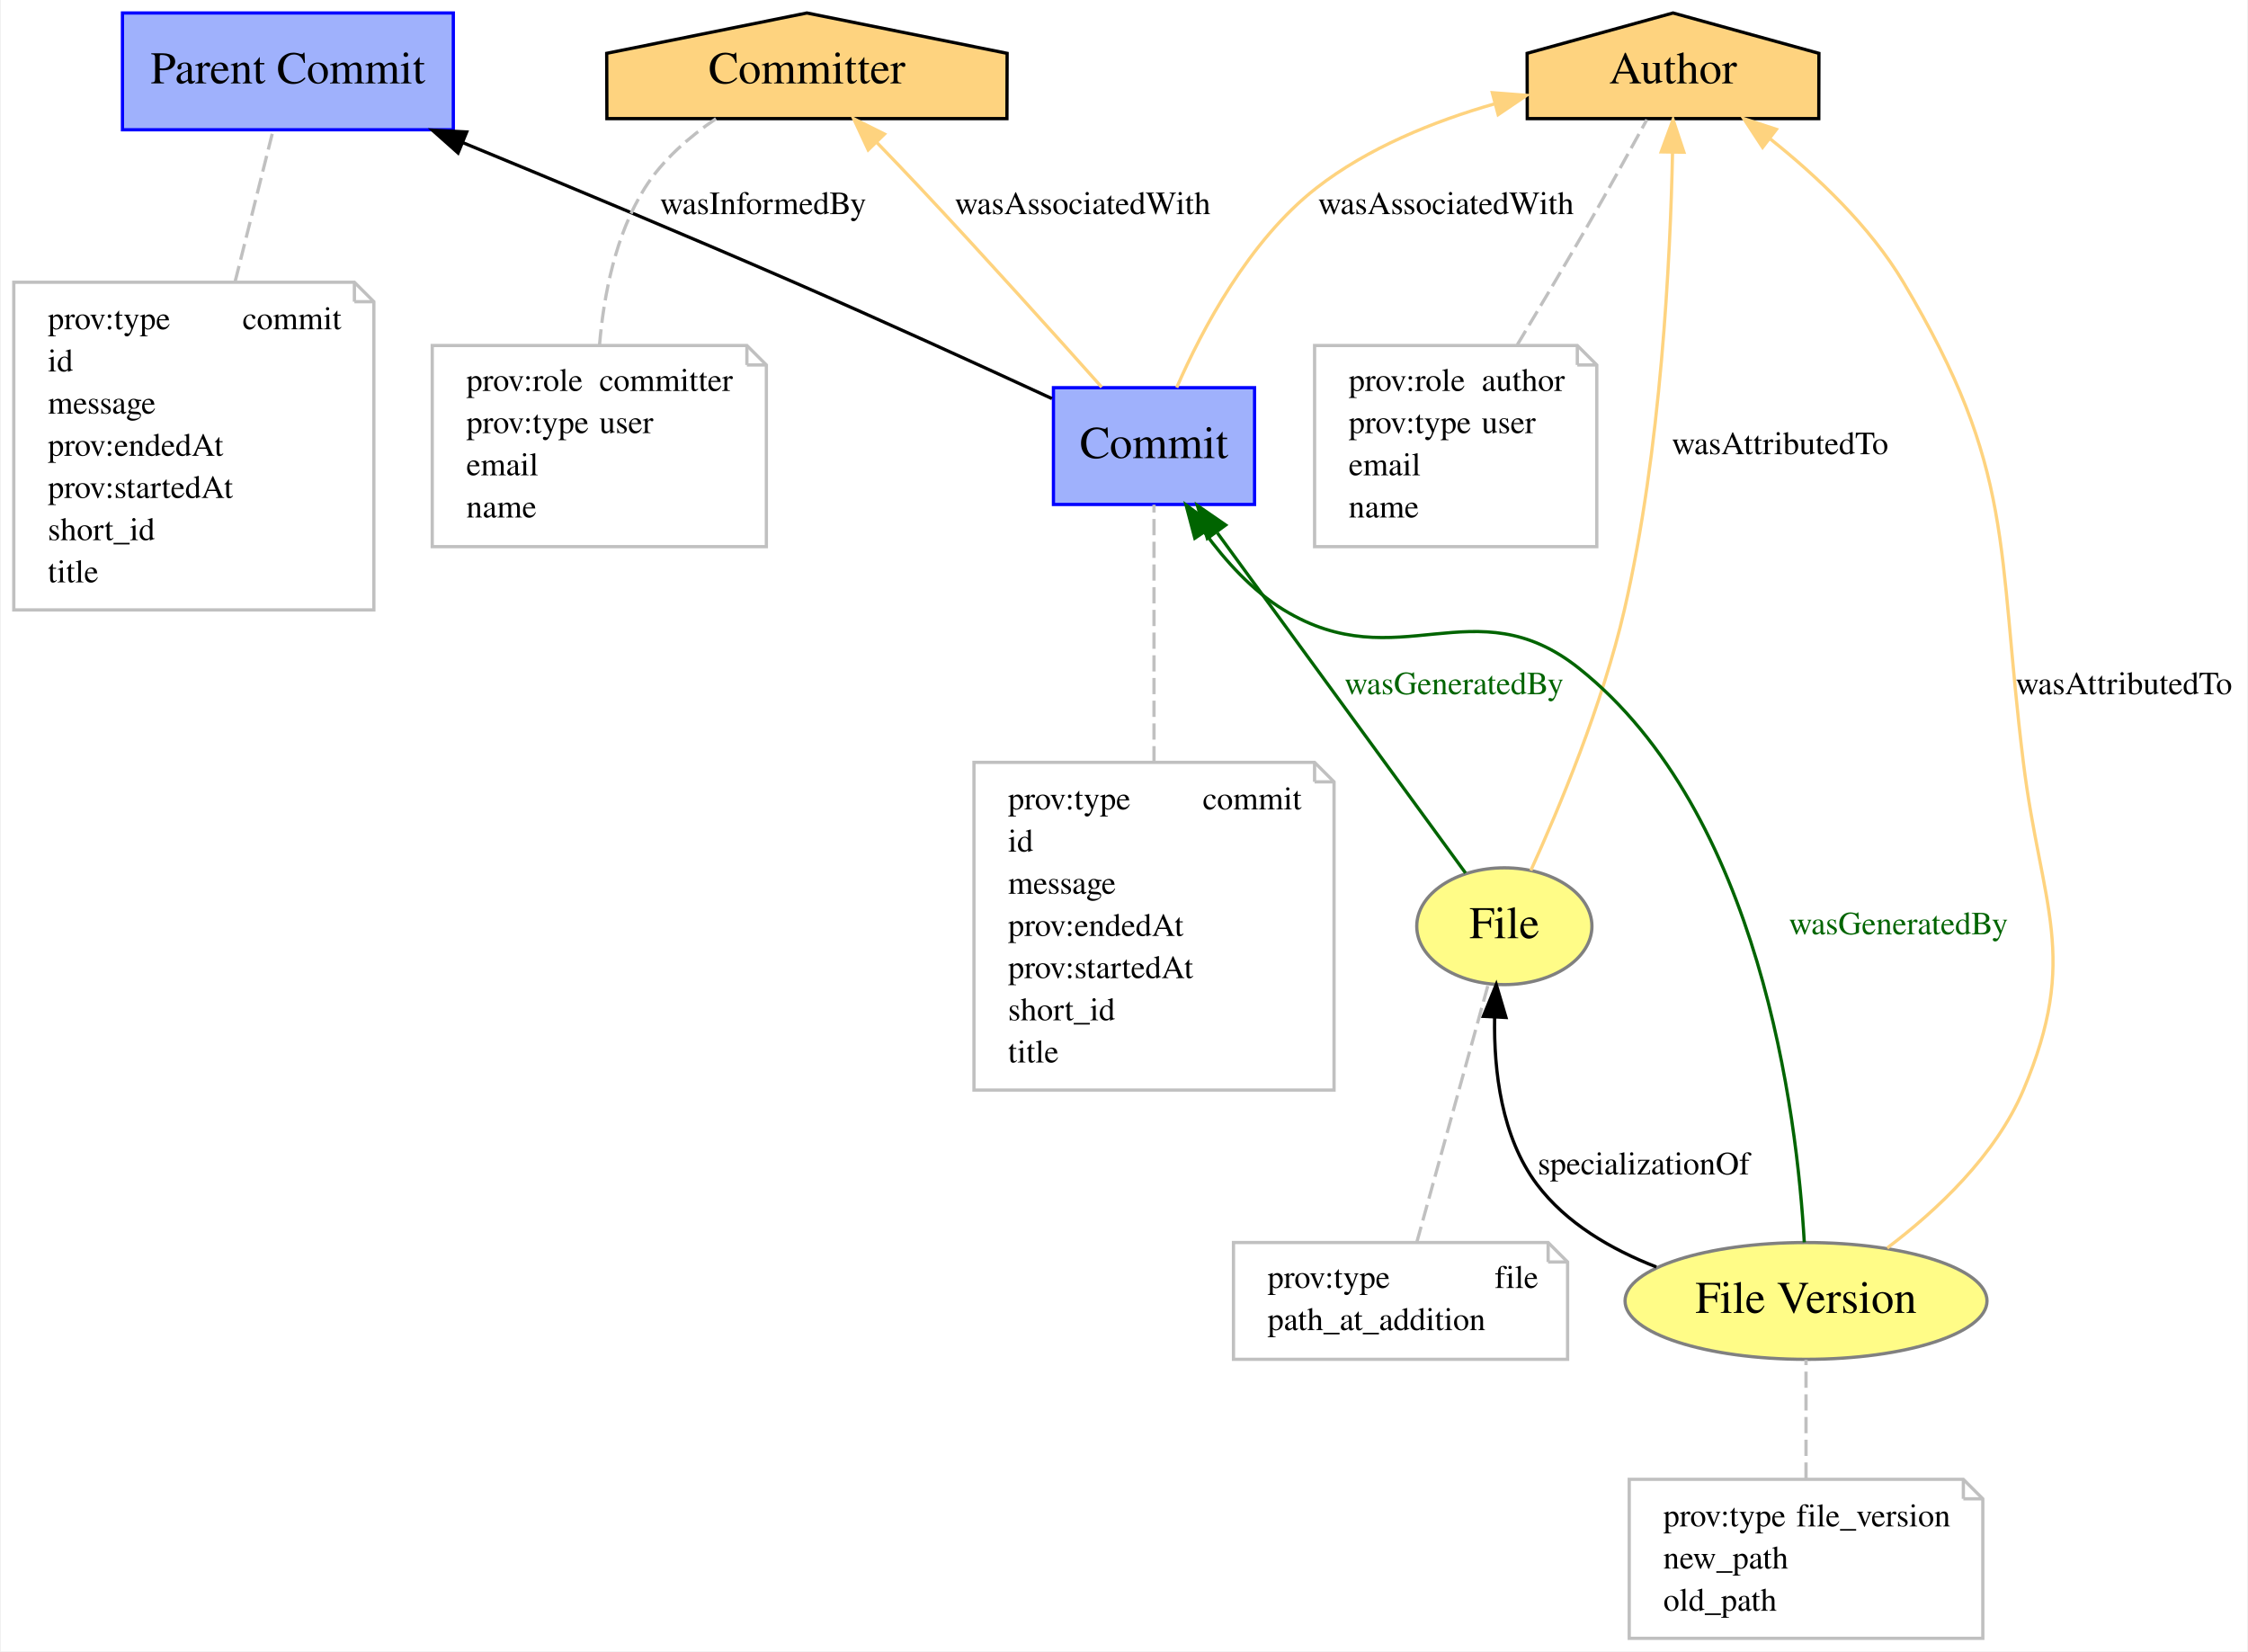
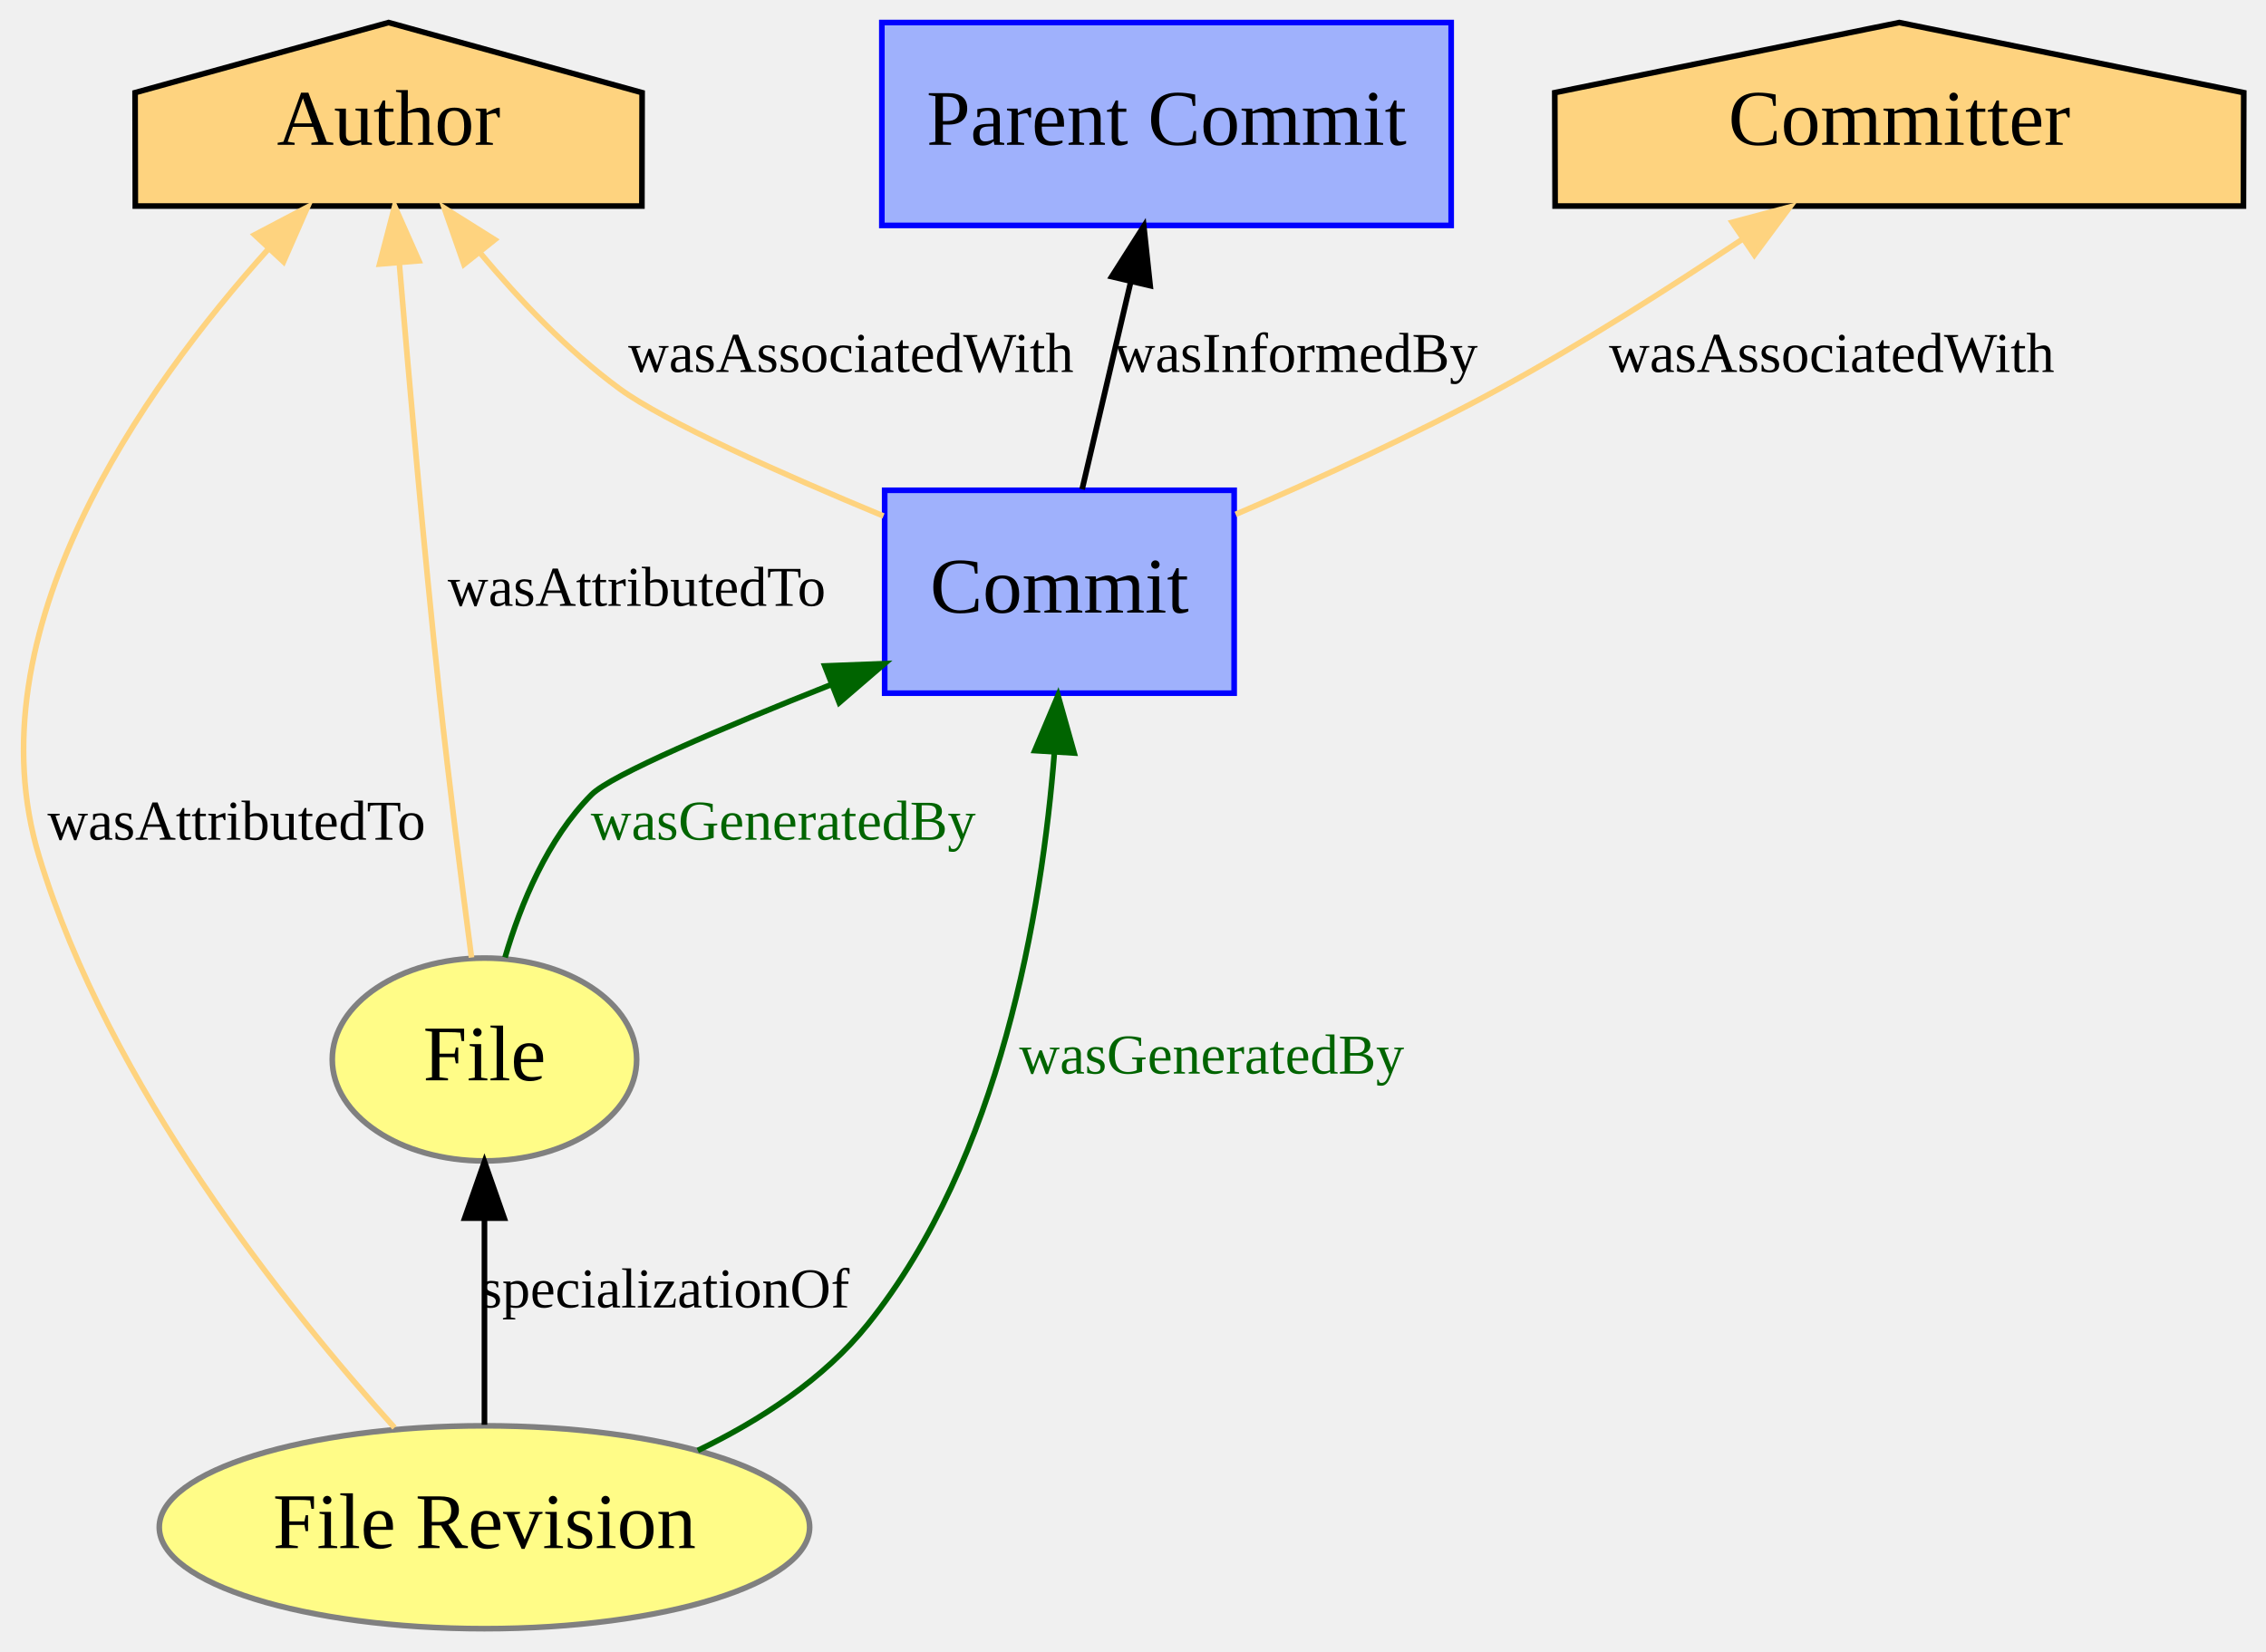
- <svg xmlns="http://www.w3.org/2000/svg" xmlns:xlink="http://www.w3.org/1999/xlink" width="693pt" height="509pt" viewBox="0.00 0.00 692.50 509.00">
-   <g id="graph0" class="graph" transform="scale(1 1) rotate(0) translate(4 505)">
-     <polygon fill="#ffffff" stroke="transparent" points="-4,4 -4,-505 688.5,-505 688.5,4 -4,4" />
+ <svg xmlns="http://www.w3.org/2000/svg" xmlns:xlink="http://www.w3.org/1999/xlink" width="402pt" height="293pt" viewBox="0.00 0.00 401.99 293.00">
+   <g id="graph0" class="graph" transform="scale(1 1) rotate(0) translate(4 289)">
    <g id="node1" class="node">
      <g id="a_node1">
        <a xlink:href="gitlab2prov:Commit" xlink:title="Commit">
-           <polygon fill="#9fb1fc" stroke="#0000ff" points="382.5,-385.5 320.5,-385.5 320.5,-349.5 382.5,-349.5 382.5,-385.5" />
-           <text text-anchor="middle" x="351.5" y="-363.8" font-family="Times,serif" font-size="14.00" fill="#000000">Commit</text>
+           <polygon fill="#9fb1fc" stroke="#0000ff" points="214.94,-202 152.94,-202 152.94,-166 214.94,-166 214.94,-202" />
+           <text text-anchor="middle" x="183.94" y="-180.3" font-family="Times New Roman,serif" font-size="14.00">Commit</text>
        </a>
      </g>
    </g>
-     <g id="node3" class="node">
-       <g id="a_node3">
+     <g id="node2" class="node">
+       <g id="a_node2">
        <a xlink:href="gitlab2prov:Parent Commit" xlink:title="Parent Commit">
-           <polygon fill="#9fb1fc" stroke="#0000ff" points="135.5,-501 33.5,-501 33.5,-465 135.5,-465 135.5,-501" />
-           <text text-anchor="middle" x="84.5" y="-479.3" font-family="Times,serif" font-size="14.00" fill="#000000">Parent Commit</text>
-         </a>
-       </g>
-     </g>
-     <g id="edge7" class="edge">
-       <path fill="none" stroke="#000000" d="M320.043,-382.138C297.885,-392.368 267.479,-406.246 240.5,-418 206.763,-432.699 168.637,-448.597 138.522,-460.991" />
-       <polygon fill="#000000" stroke="#000000" points="136.961,-457.849 129.041,-464.887 139.621,-464.324 136.961,-457.849" />
-       <text text-anchor="middle" x="231" y="-439" font-family="Times,serif" font-size="10.00" fill="#000000">wasInformedBy</text>
-     </g>
-     <g id="node5" class="node">
-       <g id="a_node5">
-         <a xlink:href="gitlab2prov:Committer" xlink:title="Committer">
-           <polygon fill="#fed37f" stroke="#000000" points="306.22,-488.562 244.5,-501 182.78,-488.562 182.838,-468.438 306.162,-468.438 306.22,-488.562" />
-           <text text-anchor="middle" x="244.5" y="-479.3" font-family="Times,serif" font-size="14.00" fill="#000000">Committer</text>
-         </a>
-       </g>
-     </g>
-     <g id="edge8" class="edge">
-       <path fill="none" stroke="#fed37f" d="M335.381,-385.663C320.906,-401.885 298.996,-426.224 279.5,-447 275.22,-451.561 270.59,-456.393 266.142,-460.986" />
-       <polygon fill="#fed37f" stroke="#fed37f" points="263.392,-458.794 258.923,-468.4 268.407,-463.678 263.392,-458.794" />
-       <text text-anchor="middle" x="329.5" y="-439" font-family="Times,serif" font-size="10.00" fill="#000000">wasAssociatedWith</text>
-     </g>
-     <g id="node7" class="node">
-       <g id="a_node7">
-         <a xlink:href="gitlab2prov:Author" xlink:title="Author">
-           <polygon fill="#fed37f" stroke="#000000" points="556.478,-488.562 511.5,-501 466.522,-488.562 466.564,-468.438 556.436,-468.438 556.478,-488.562" />
-           <text text-anchor="middle" x="511.5" y="-479.3" font-family="Times,serif" font-size="14.00" fill="#000000">Author</text>
-         </a>
-       </g>
-     </g>
-     <g id="edge9" class="edge">
-       <path fill="none" stroke="#fed37f" d="M358.498,-385.545C366.366,-403.567 380.808,-430.846 401.5,-447 417.416,-459.425 437.785,-467.642 456.659,-473.041" />
-       <polygon fill="#fed37f" stroke="#fed37f" points="455.798,-476.433 466.361,-475.614 457.593,-469.667 455.798,-476.433" />
-       <text text-anchor="middle" x="441.5" y="-439" font-family="Times,serif" font-size="10.00" fill="#000000">wasAssociatedWith</text>
-     </g>
-     <g id="node2" class="node">
-       <polygon fill="none" stroke="#c0c0c0" points="401,-270 296,-270 296,-169 407,-169 407,-264 401,-270" />
-       <polyline fill="none" stroke="#c0c0c0" points="401,-270 401,-264 " />
-       <polyline fill="none" stroke="#c0c0c0" points="407,-264 401,-264 " />
-       <g id="a_node2_0">
-         <a xlink:href="http://www.w3.org/ns/prov#type" xlink:title="&lt;TABLE&gt;">
-           <text text-anchor="start" x="306.5" y="-255.5" font-family="Times,serif" font-size="10.00" fill="#000000">prov:type</text>
-         </a>
-       </g>
-       <text text-anchor="start" x="366.5" y="-255.5" font-family="Times,serif" font-size="10.00" fill="#000000">commit</text>
-       <g id="a_node2_1">
-         <a xlink:href="gitlab2prov:id" xlink:title="&lt;TABLE&gt;">
-           <text text-anchor="start" x="306.5" y="-242.5" font-family="Times,serif" font-size="10.00" fill="#000000">id</text>
-         </a>
-       </g>
-       <g id="a_node2_2">
-         <a xlink:href="gitlab2prov:message" xlink:title="&lt;TABLE&gt;">
-           <text text-anchor="start" x="306.5" y="-229.5" font-family="Times,serif" font-size="10.00" fill="#000000">message</text>
-         </a>
-       </g>
-       <g id="a_node2_3">
-         <a xlink:href="http://www.w3.org/ns/prov#endedAt" xlink:title="&lt;TABLE&gt;">
-           <text text-anchor="start" x="306.5" y="-216.5" font-family="Times,serif" font-size="10.00" fill="#000000">prov:endedAt</text>
-         </a>
-       </g>
-       <g id="a_node2_4">
-         <a xlink:href="http://www.w3.org/ns/prov#startedAt" xlink:title="&lt;TABLE&gt;">
-           <text text-anchor="start" x="306.5" y="-203.5" font-family="Times,serif" font-size="10.00" fill="#000000">prov:startedAt</text>
-         </a>
-       </g>
-       <g id="a_node2_5">
-         <a xlink:href="gitlab2prov:short_id" xlink:title="&lt;TABLE&gt;">
-           <text text-anchor="start" x="306.5" y="-190.5" font-family="Times,serif" font-size="10.00" fill="#000000">short_id</text>
-         </a>
-       </g>
-       <g id="a_node2_6">
-         <a xlink:href="gitlab2prov:title" xlink:title="&lt;TABLE&gt;">
-           <text text-anchor="start" x="306.5" y="-177.5" font-family="Times,serif" font-size="10.00" fill="#000000">title</text>
+           <polygon fill="#9fb1fc" stroke="#0000ff" points="253.44,-285 152.44,-285 152.44,-249 253.44,-249 253.44,-285" />
+           <text text-anchor="middle" x="202.94" y="-263.3" font-family="Times New Roman,serif" font-size="14.00">Parent Commit</text>
        </a>
      </g>
    </g>
    <g id="edge1" class="edge">
-       <path fill="none" stroke="#c0c0c0" stroke-dasharray="5,2" d="M351.5,-270.019C351.5,-297.486 351.5,-329.767 351.5,-349.422" />
+       <path fill="none" stroke="black" d="M187.97,-202.18C190.46,-212.81 193.72,-226.69 196.55,-238.8" />
+       <polygon fill="black" stroke="black" points="193.22,-239.91 198.91,-248.85 200.04,-238.31 193.22,-239.91" />
+       <text text-anchor="middle" x="225.94" y="-223" font-family="Times New Roman,serif" font-size="10.00">wasInformedBy</text>
    </g>
-     <g id="node4" class="node">
-       <polygon fill="none" stroke="#c0c0c0" points="105,-418 0,-418 0,-317 111,-317 111,-412 105,-418" />
-       <polyline fill="none" stroke="#c0c0c0" points="105,-418 105,-412 " />
-       <polyline fill="none" stroke="#c0c0c0" points="111,-412 105,-412 " />
-       <g id="a_node4_7">
-         <a xlink:href="http://www.w3.org/ns/prov#type" xlink:title="&lt;TABLE&gt;">
-           <text text-anchor="start" x="10.5" y="-403.5" font-family="Times,serif" font-size="10.00" fill="#000000">prov:type</text>
-         </a>
-       </g>
-       <text text-anchor="start" x="70.5" y="-403.5" font-family="Times,serif" font-size="10.00" fill="#000000">commit</text>
-       <g id="a_node4_8">
-         <a xlink:href="gitlab2prov:id" xlink:title="&lt;TABLE&gt;">
-           <text text-anchor="start" x="10.5" y="-390.5" font-family="Times,serif" font-size="10.00" fill="#000000">id</text>
-         </a>
-       </g>
-       <g id="a_node4_9">
-         <a xlink:href="gitlab2prov:message" xlink:title="&lt;TABLE&gt;">
-           <text text-anchor="start" x="10.5" y="-377.5" font-family="Times,serif" font-size="10.00" fill="#000000">message</text>
-         </a>
-       </g>
-       <g id="a_node4_10">
-         <a xlink:href="http://www.w3.org/ns/prov#endedAt" xlink:title="&lt;TABLE&gt;">
-           <text text-anchor="start" x="10.5" y="-364.5" font-family="Times,serif" font-size="10.00" fill="#000000">prov:endedAt</text>
-         </a>
-       </g>
-       <g id="a_node4_11">
-         <a xlink:href="http://www.w3.org/ns/prov#startedAt" xlink:title="&lt;TABLE&gt;">
-           <text text-anchor="start" x="10.5" y="-351.5" font-family="Times,serif" font-size="10.00" fill="#000000">prov:startedAt</text>
-         </a>
-       </g>
-       <g id="a_node4_12">
-         <a xlink:href="gitlab2prov:short_id" xlink:title="&lt;TABLE&gt;">
-           <text text-anchor="start" x="10.5" y="-338.5" font-family="Times,serif" font-size="10.00" fill="#000000">short_id</text>
-         </a>
-       </g>
-       <g id="a_node4_13">
-         <a xlink:href="gitlab2prov:title" xlink:title="&lt;TABLE&gt;">
-           <text text-anchor="start" x="10.5" y="-325.5" font-family="Times,serif" font-size="10.00" fill="#000000">title</text>
+     <g id="node3" class="node">
+       <g id="a_node3">
+         <a xlink:href="gitlab2prov:Committer" xlink:title="Committer">
+           <polygon fill="#fed37f" stroke="black" points="394.05,-272.56 332.94,-285 271.82,-272.56 271.88,-252.44 393.99,-252.44 394.05,-272.56" />
+           <text text-anchor="middle" x="332.94" y="-263.3" font-family="Times New Roman,serif" font-size="14.00">Committer</text>
        </a>
      </g>
    </g>
    <g id="edge2" class="edge">
-       <path fill="none" stroke="#c0c0c0" stroke-dasharray="5,2" d="M68.22,-418.16C72.39,-434.768 76.759,-452.17 79.92,-464.759" />
+       <path fill="none" stroke="#fed37f" d="M215.21,-197.73C229.68,-203.95 246.94,-211.84 261.94,-220 276.61,-227.99 292.26,-237.96 305.13,-246.57" />
+       <polygon fill="#fed37f" stroke="#fed37f" points="303.3,-249.56 313.54,-252.28 307.23,-243.77 303.3,-249.56" />
+       <text text-anchor="middle" x="320.94" y="-223" font-family="Times New Roman,serif" font-size="10.00">wasAssociatedWith</text>
    </g>
-     <g id="node6" class="node">
-       <polygon fill="none" stroke="#c0c0c0" points="226,-398.5 129,-398.5 129,-336.5 232,-336.5 232,-392.5 226,-398.5" />
-       <polyline fill="none" stroke="#c0c0c0" points="226,-398.5 226,-392.5 " />
-       <polyline fill="none" stroke="#c0c0c0" points="232,-392.5 226,-392.5 " />
-       <g id="a_node6_14">
-         <a xlink:href="http://www.w3.org/ns/prov#role" xlink:title="&lt;TABLE&gt;">
-           <text text-anchor="start" x="139.5" y="-384.5" font-family="Times,serif" font-size="10.00" fill="#000000">prov:role</text>
-         </a>
-       </g>
-       <text text-anchor="start" x="180.5" y="-384.5" font-family="Times,serif" font-size="10.00" fill="#000000">committer</text>
-       <g id="a_node6_15">
-         <a xlink:href="http://www.w3.org/ns/prov#type" xlink:title="&lt;TABLE&gt;">
-           <text text-anchor="start" x="139.5" y="-371.5" font-family="Times,serif" font-size="10.00" fill="#000000">prov:type</text>
-         </a>
-       </g>
-       <text text-anchor="start" x="180.5" y="-371.5" font-family="Times,serif" font-size="10.00" fill="#000000">user</text>
-       <g id="a_node6_16">
-         <a xlink:href="gitlab2prov:email" xlink:title="&lt;TABLE&gt;">
-           <text text-anchor="start" x="139.5" y="-358.5" font-family="Times,serif" font-size="10.00" fill="#000000">email</text>
-         </a>
-       </g>
-       <g id="a_node6_17">
-         <a xlink:href="gitlab2prov:name" xlink:title="&lt;TABLE&gt;">
-           <text text-anchor="start" x="139.5" y="-345.5" font-family="Times,serif" font-size="10.00" fill="#000000">name</text>
+     <g id="node4" class="node">
+       <g id="a_node4">
+         <a xlink:href="gitlab2prov:Author" xlink:title="Author">
+           <polygon fill="#fed37f" stroke="black" points="109.91,-272.56 64.94,-285 19.96,-272.56 20,-252.44 109.87,-252.44 109.91,-272.56" />
+           <text text-anchor="middle" x="64.94" y="-263.3" font-family="Times New Roman,serif" font-size="14.00">Author</text>
        </a>
      </g>
    </g>
    <g id="edge3" class="edge">
-       <path fill="none" stroke="#c0c0c0" stroke-dasharray="5,2" d="M180.552,-398.525C181.864,-414.091 185.485,-432.638 194.5,-447 199.902,-455.607 208.181,-462.783 216.457,-468.406" />
+       <path fill="none" stroke="#fed37f" d="M152.73,-197.44C134.64,-204.95 113.9,-214.17 105.94,-220 96.75,-226.73 88.11,-235.83 81.15,-244.15" />
+       <polygon fill="#fed37f" stroke="#fed37f" points="78.3,-242.1 74.8,-252.1 83.77,-246.47 78.3,-242.1" />
+       <text text-anchor="middle" x="146.94" y="-223" font-family="Times New Roman,serif" font-size="10.00">wasAssociatedWith</text>
    </g>
-     <g id="node8" class="node">
-       <polygon fill="none" stroke="#c0c0c0" points="482,-398.5 401,-398.5 401,-336.5 488,-336.5 488,-392.5 482,-398.5" />
-       <polyline fill="none" stroke="#c0c0c0" points="482,-398.5 482,-392.5 " />
-       <polyline fill="none" stroke="#c0c0c0" points="488,-392.5 482,-392.5 " />
-       <g id="a_node8_18">
-         <a xlink:href="http://www.w3.org/ns/prov#role" xlink:title="&lt;TABLE&gt;">
-           <text text-anchor="start" x="411.5" y="-384.5" font-family="Times,serif" font-size="10.00" fill="#000000">prov:role</text>
-         </a>
-       </g>
-       <text text-anchor="start" x="452.5" y="-384.5" font-family="Times,serif" font-size="10.00" fill="#000000">author</text>
-       <g id="a_node8_19">
-         <a xlink:href="http://www.w3.org/ns/prov#type" xlink:title="&lt;TABLE&gt;">
-           <text text-anchor="start" x="411.5" y="-371.5" font-family="Times,serif" font-size="10.00" fill="#000000">prov:type</text>
-         </a>
-       </g>
-       <text text-anchor="start" x="452.5" y="-371.5" font-family="Times,serif" font-size="10.00" fill="#000000">user</text>
-       <g id="a_node8_20">
-         <a xlink:href="gitlab2prov:email" xlink:title="&lt;TABLE&gt;">
-           <text text-anchor="start" x="411.5" y="-358.5" font-family="Times,serif" font-size="10.00" fill="#000000">email</text>
-         </a>
-       </g>
-       <g id="a_node8_21">
-         <a xlink:href="gitlab2prov:name" xlink:title="&lt;TABLE&gt;">
-           <text text-anchor="start" x="411.5" y="-345.5" font-family="Times,serif" font-size="10.00" fill="#000000">name</text>
+     <g id="node5" class="node">
+       <g id="a_node5">
+         <a xlink:href="gitlab2prov:File" xlink:title="File">
+           <ellipse fill="#fffc87" stroke="#808080" cx="81.94" cy="-101" rx="27" ry="18" />
+           <text text-anchor="middle" x="81.94" y="-97.3" font-family="Times New Roman,serif" font-size="14.00">File</text>
        </a>
      </g>
    </g>
    <g id="edge4" class="edge">
-       <path fill="none" stroke="#c0c0c0" stroke-dasharray="5,2" d="M463.503,-398.741C470.506,-410.385 478.447,-423.748 485.5,-436 491.641,-446.668 498.362,-458.83 503.432,-468.11" />
+       <path fill="none" stroke="darkgreen" d="M85.59,-119.11C88.39,-128.65 93.14,-140.15 100.94,-148 104.37,-151.46 124.12,-159.84 143.5,-167.54" />
+       <polygon fill="darkgreen" stroke="darkgreen" points="142.32,-170.83 152.91,-171.24 144.88,-164.32 142.32,-170.83" />
+       <text text-anchor="middle" x="134.94" y="-140" font-family="Times New Roman,serif" font-size="10.00" fill="darkgreen">wasGeneratedBy</text>
    </g>
-     <g id="node9" class="node">
-       <g id="a_node9">
-         <a xlink:href="gitlab2prov:File" xlink:title="File">
-           <ellipse fill="#fffc87" stroke="#808080" cx="459.5" cy="-219.5" rx="27" ry="18" />
-           <text text-anchor="middle" x="459.5" y="-215.8" font-family="Times,serif" font-size="14.00" fill="#000000">File</text>
-         </a>
-       </g>
+     <g id="edge6" class="edge">
+       <path fill="none" stroke="#fed37f" d="M79.64,-119.09C77.94,-131.98 75.65,-150.08 73.94,-166 71.14,-192.03 68.53,-221.94 66.84,-242.21" />
+       <polygon fill="#fed37f" stroke="#fed37f" points="63.34,-242.15 66.01,-252.4 70.31,-242.72 63.34,-242.15" />
+       <text text-anchor="middle" x="108.94" y="-181.5" font-family="Times New Roman,serif" font-size="10.00">wasAttributedTo</text>
    </g>
-     <g id="edge10" class="edge">
-       <path fill="none" stroke="#006400" d="M447.529,-235.904C429.035,-261.249 393.326,-310.183 371.048,-340.712" />
-       <polygon fill="#006400" stroke="#006400" points="367.941,-339.033 364.873,-349.174 373.595,-343.159 367.941,-339.033" />
-       <text text-anchor="middle" x="444" y="-291" font-family="Times,serif" font-size="10.00" fill="#006400">wasGeneratedBy</text>
-     </g>
-     <g id="edge12" class="edge">
-       <path fill="none" stroke="#fed37f" d="M467.66,-236.666C476.362,-255.801 489.794,-287.889 496.5,-317 507.822,-366.149 510.68,-425.322 511.351,-458.086" />
-       <polygon fill="#fed37f" stroke="#fed37f" points="507.852,-458.187 511.504,-468.132 514.851,-458.08 507.852,-458.187" />
-       <text text-anchor="middle" x="544.5" y="-365" font-family="Times,serif" font-size="10.00" fill="#000000">wasAttributedTo</text>
-     </g>
-     <g id="node10" class="node">
-       <polygon fill="none" stroke="#c0c0c0" points="473,-122 376,-122 376,-86 479,-86 479,-116 473,-122" />
-       <polyline fill="none" stroke="#c0c0c0" points="473,-122 473,-116 " />
-       <polyline fill="none" stroke="#c0c0c0" points="479,-116 473,-116 " />
-       <g id="a_node10_22">
-         <a xlink:href="http://www.w3.org/ns/prov#type" xlink:title="&lt;TABLE&gt;">
-           <text text-anchor="start" x="386.5" y="-108" font-family="Times,serif" font-size="10.00" fill="#000000">prov:type</text>
-         </a>
-       </g>
-       <text text-anchor="start" x="456.5" y="-108" font-family="Times,serif" font-size="10.00" fill="#000000">file</text>
-       <g id="a_node10_23">
-         <a xlink:href="gitlab2prov:path_at_addition" xlink:title="&lt;TABLE&gt;">
-           <text text-anchor="start" x="386.5" y="-95" font-family="Times,serif" font-size="10.00" fill="#000000">path_at_addition</text>
+     <g id="node6" class="node">
+       <g id="a_node6">
+         <a xlink:href="gitlab2prov:File Revision" xlink:title="File Revision">
+           <ellipse fill="#fffc87" stroke="#808080" cx="81.94" cy="-18" rx="57.69" ry="18" />
+           <text text-anchor="middle" x="81.94" y="-14.3" font-family="Times New Roman,serif" font-size="14.00">File Revision</text>
        </a>
      </g>
    </g>
    <g id="edge5" class="edge">
-       <path fill="none" stroke="#c0c0c0" stroke-dasharray="5,2" d="M432.5,-122.047C438.512,-143.745 448.539,-179.938 454.535,-201.58" />
+       <path fill="none" stroke="darkgreen" d="M119.78,-31.62C130.88,-36.96 142.12,-44.27 149.94,-54 173.47,-83.3 180.83,-127.29 183.06,-155.57" />
+       <polygon fill="darkgreen" stroke="darkgreen" points="179.57,-155.81 183.69,-165.58 186.56,-155.38 179.57,-155.81" />
+       <text text-anchor="middle" x="210.94" y="-98.5" font-family="Times New Roman,serif" font-size="10.00" fill="darkgreen">wasGeneratedBy</text>
    </g>
-     <g id="node11" class="node">
-       <g id="a_node11">
-         <a xlink:href="gitlab2prov:File Version" xlink:title="File Version">
-           <ellipse fill="#fffc87" stroke="#808080" cx="552.5" cy="-104" rx="55.79" ry="18" />
-           <text text-anchor="middle" x="552.5" y="-100.3" font-family="Times,serif" font-size="14.00" fill="#000000">File Version</text>
-         </a>
-       </g>
+     <g id="edge7" class="edge">
+       <path fill="none" stroke="#fed37f" d="M65.98,-35.67C46.69,-57.11 15.26,-96.43 2.94,-137 -9.19,-176.9 21.23,-219.93 43.63,-244.84" />
+       <polygon fill="#fed37f" stroke="#fed37f" points="41.17,-247.33 50.55,-252.26 46.29,-242.56 41.17,-247.33" />
+       <text text-anchor="middle" x="37.94" y="-140" font-family="Times New Roman,serif" font-size="10.00">wasAttributedTo</text>
    </g>
-     <g id="edge11" class="edge">
-       <path fill="none" stroke="#006400" d="M551.963,-122.067C549.737,-161.317 538.501,-254.42 482.5,-299 450.244,-324.677 426.689,-295.518 391.5,-317 381.806,-322.918 373.509,-332.087 367.026,-340.997" />
-       <polygon fill="#006400" stroke="#006400" points="364.083,-339.101 361.379,-349.345 369.881,-343.022 364.083,-339.101" />
-       <text text-anchor="middle" x="581" y="-217" font-family="Times,serif" font-size="10.00" fill="#006400">wasGeneratedBy</text>
-     </g>
-     <g id="edge13" class="edge">
-       <path fill="none" stroke="#fed37f" d="M577.541,-120.332C592.809,-131.877 610.975,-148.851 619.5,-169 636.992,-210.341 624.985,-225.447 619.5,-270 611.216,-337.294 617.198,-359.749 582.5,-418 572.205,-435.283 555.894,-450.684 541.5,-462.152" />
-       <polygon fill="#fed37f" stroke="#fed37f" points="539.113,-459.572 533.307,-468.434 543.372,-465.127 539.113,-459.572" />
-       <text text-anchor="middle" x="650.5" y="-291" font-family="Times,serif" font-size="10.00" fill="#000000">wasAttributedTo</text>
-     </g>
-     <g id="edge14" class="edge">
-       <path fill="none" stroke="#000000" d="M506.361,-114.472C492.478,-119.857 478.545,-127.936 469.5,-140 458.616,-154.517 456.227,-174.878 456.502,-191.36" />
-       <polygon fill="#000000" stroke="#000000" points="453.015,-191.715 457.004,-201.53 460.006,-191.37 453.015,-191.715" />
-       <text text-anchor="middle" x="502.5" y="-143" font-family="Times,serif" font-size="10.00" fill="#000000">specializationOf</text>
-     </g>
-     <g id="node12" class="node">
-       <polygon fill="none" stroke="#c0c0c0" points="601,-49 498,-49 498,0 607,0 607,-43 601,-49" />
-       <polyline fill="none" stroke="#c0c0c0" points="601,-49 601,-43 " />
-       <polyline fill="none" stroke="#c0c0c0" points="607,-43 601,-43 " />
-       <g id="a_node12_24">
-         <a xlink:href="http://www.w3.org/ns/prov#type" xlink:title="&lt;TABLE&gt;">
-           <text text-anchor="start" x="508.5" y="-34.5" font-family="Times,serif" font-size="10.00" fill="#000000">prov:type</text>
-         </a>
-       </g>
-       <text text-anchor="start" x="549.5" y="-34.5" font-family="Times,serif" font-size="10.00" fill="#000000">file_version</text>
-       <g id="a_node12_25">
-         <a xlink:href="gitlab2prov:new_path" xlink:title="&lt;TABLE&gt;">
-           <text text-anchor="start" x="508.5" y="-21.5" font-family="Times,serif" font-size="10.00" fill="#000000">new_path</text>
-         </a>
-       </g>
-       <g id="a_node12_26">
-         <a xlink:href="gitlab2prov:old_path" xlink:title="&lt;TABLE&gt;">
-           <text text-anchor="start" x="508.5" y="-8.5" font-family="Times,serif" font-size="10.00" fill="#000000">old_path</text>
-         </a>
-       </g>
-     </g>
-     <g id="edge6" class="edge">
-       <path fill="none" stroke="#c0c0c0" stroke-dasharray="5,2" d="M552.5,-49.218C552.5,-61.069 552.5,-75.011 552.5,-85.864" />
+     <g id="edge8" class="edge">
+       <path fill="none" stroke="black" d="M81.94,-36.18C81.94,-46.81 81.94,-60.69 81.94,-72.8" />
+       <polygon fill="black" stroke="black" points="78.44,-72.85 81.94,-82.85 85.44,-72.85 78.44,-72.85" />
+       <text text-anchor="middle" x="113.94" y="-57" font-family="Times New Roman,serif" font-size="10.00">specializationOf</text>
    </g>
  </g>
</svg>
